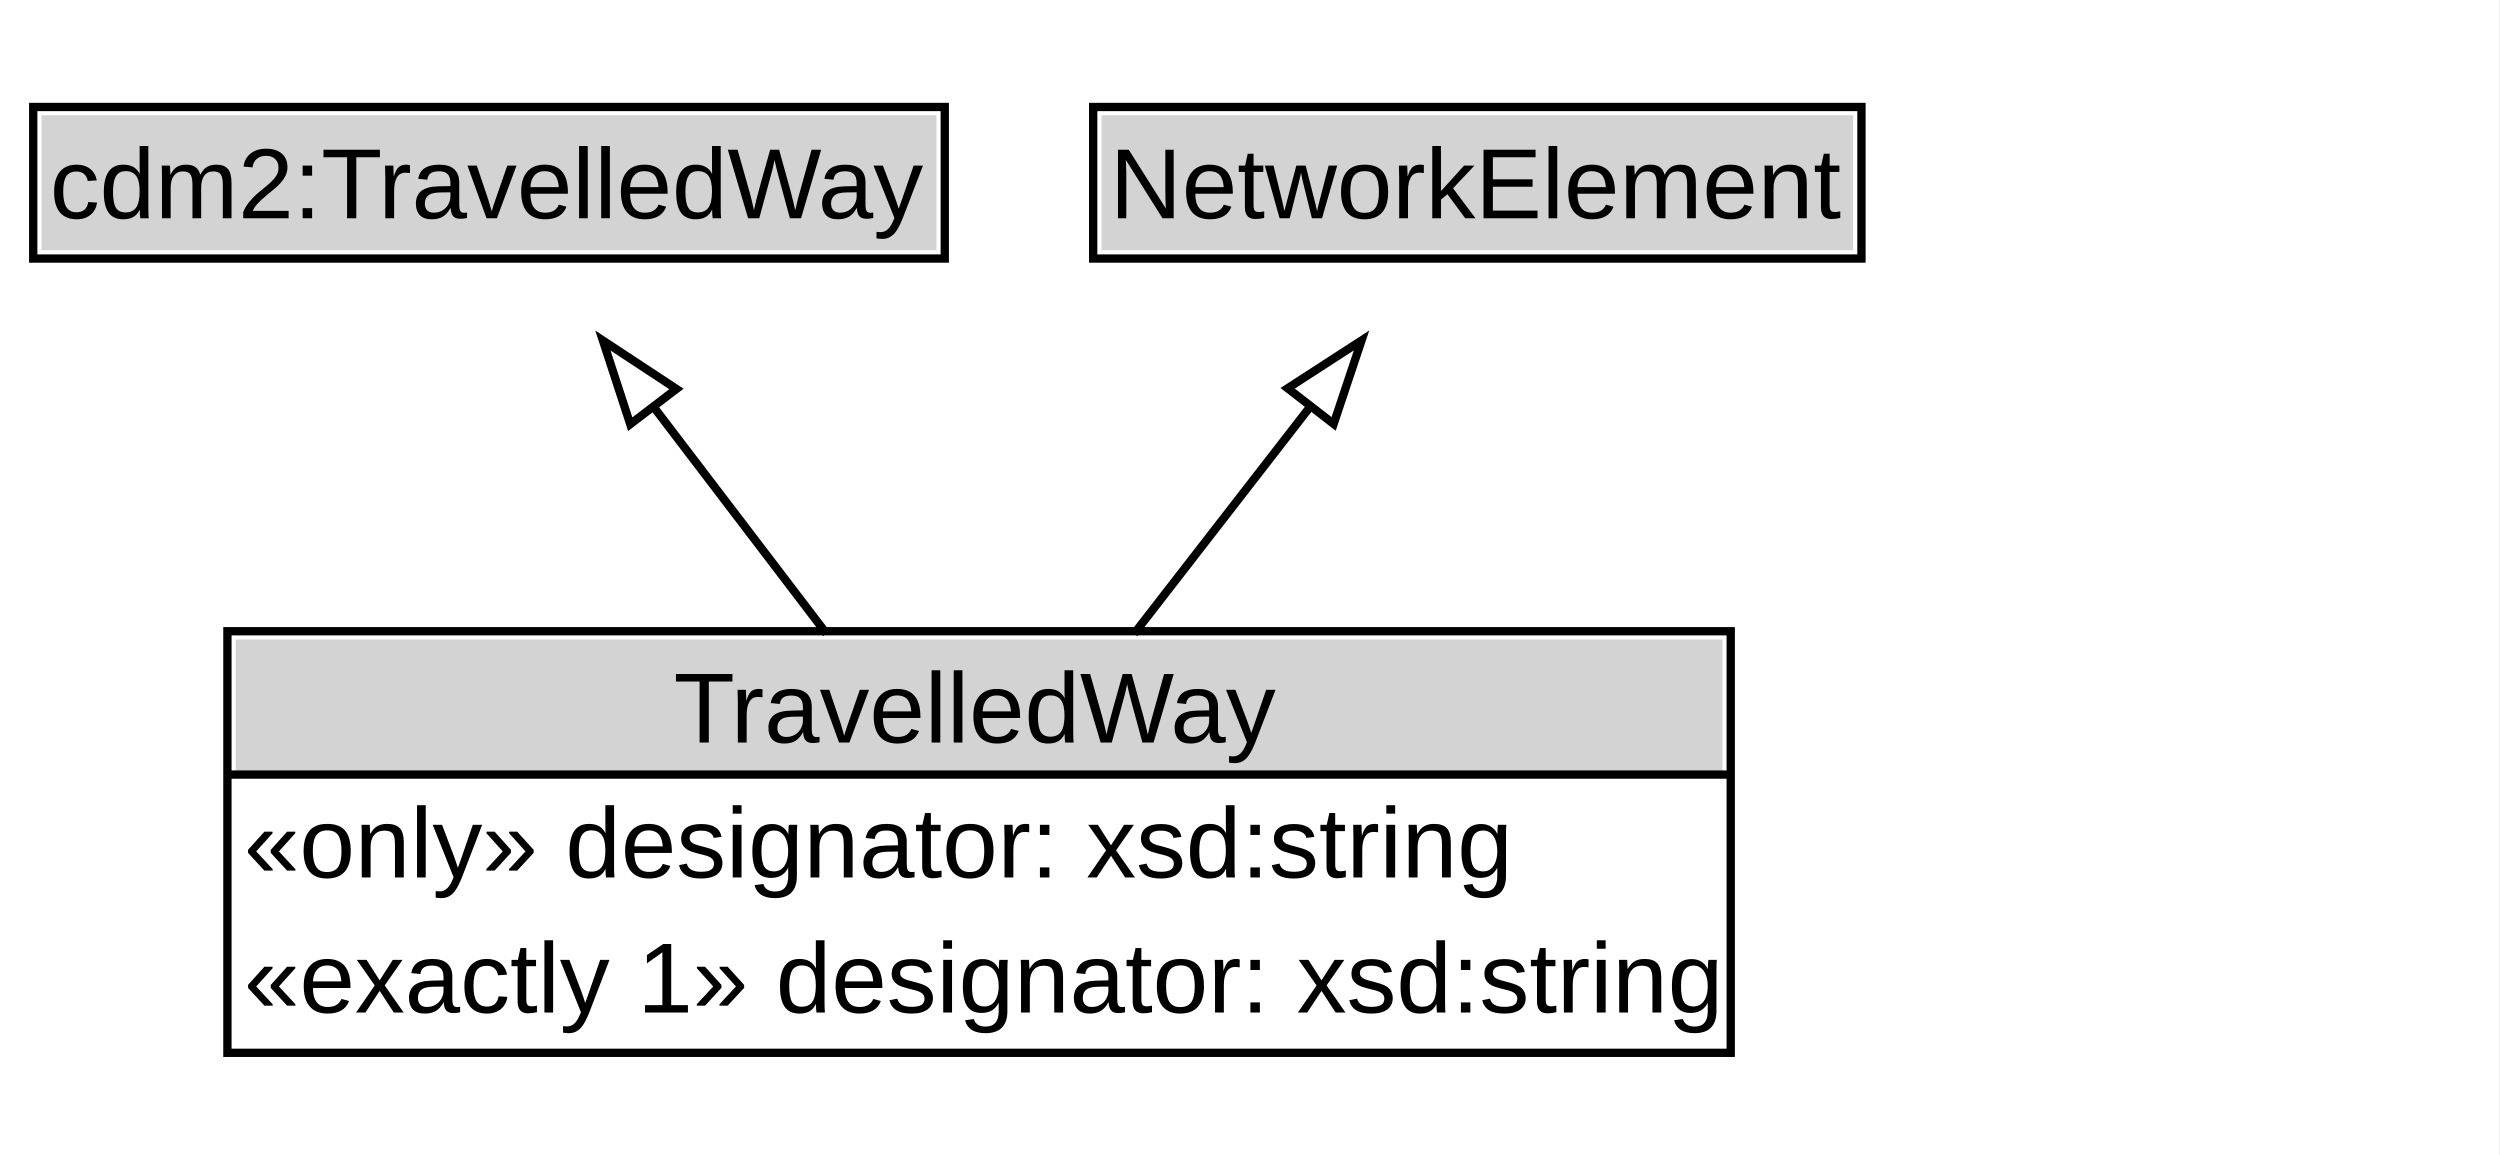
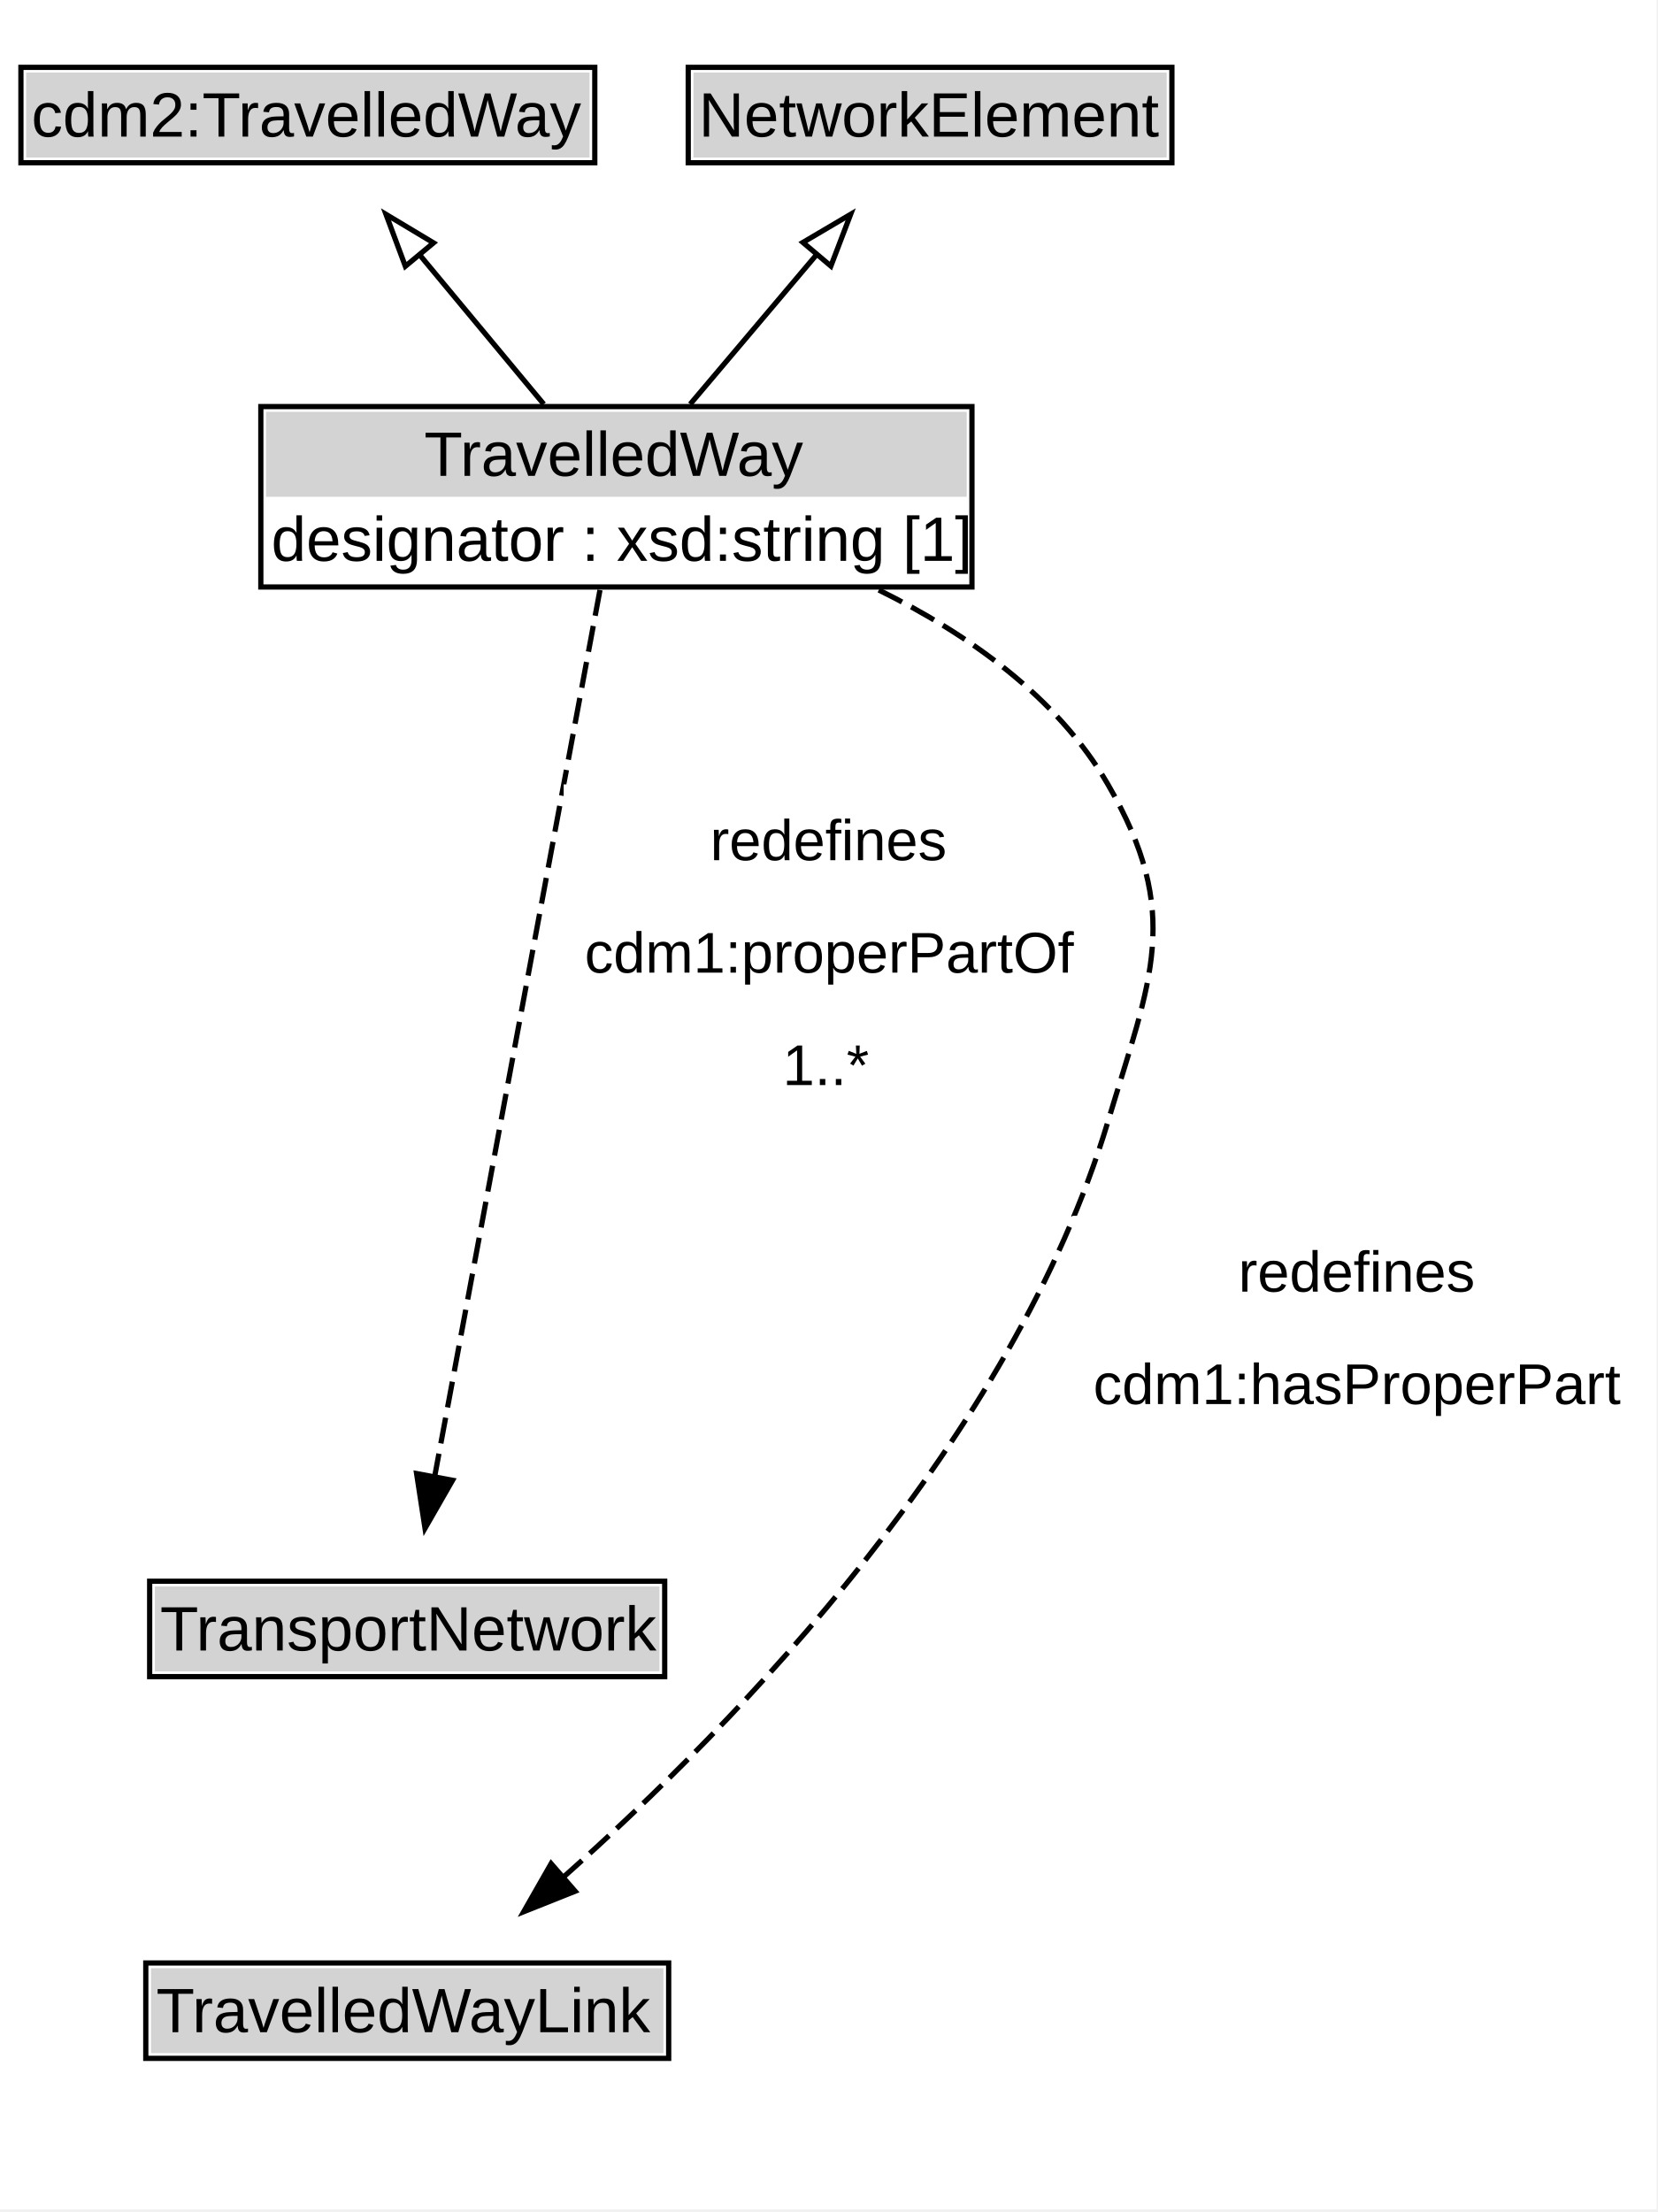
- <svg xmlns="http://www.w3.org/2000/svg" xmlns:xlink="http://www.w3.org/1999/xlink" width="301pt" height="139pt" viewBox="0.00 0.00 301.00 139.00">
-   <g id="graph0" class="graph" transform="scale(1 1) rotate(0) translate(4 135.38)">
-     <polygon fill="white" stroke="none" points="-4,4 -4,-135.38 296.88,-135.38 296.88,4 -4,4" />
-     <g id="clust2" class="cluster">
+ <svg xmlns="http://www.w3.org/2000/svg" xmlns:xlink="http://www.w3.org/1999/xlink" width="317pt" height="423pt" viewBox="0.00 0.00 317.00 423.00">
+   <g id="graph0" class="graph" transform="scale(1 1) rotate(0) translate(4 418.5)">
+     <polygon fill="white" stroke="none" points="-4,4 -4,-418.5 312.82,-418.5 312.82,4 -4,4" />
+     <g id="clust3" class="cluster">
</g>
    <g id="node1" class="node">
      <g id="a_node1">
-         <a xlink:href="../TravelledWay.md" xlink:title="&lt;TABLE&gt;">
-           <polygon fill="lightgray" stroke="none" points="24.38,-42.12 24.38,-58.38 203.38,-58.38 203.38,-42.12 24.38,-42.12" />
-           <text xml:space="preserve" text-anchor="start" x="77.12" y="-45.98" font-family="Arial" font-size="12.00">TravelledWay</text>
-           <text xml:space="preserve" text-anchor="start" x="25.38" y="-29.73" font-family="Arial" font-size="12.00">«only» designator: xsd:string</text>
-           <text xml:space="preserve" text-anchor="start" x="25.38" y="-13.47" font-family="Arial" font-size="12.00">«exactly 1» designator: xsd:string</text>
-           <polygon fill="black" stroke="black" points="23.38,-42.12 23.38,-42.12 204.38,-42.12 204.38,-42.12 23.38,-42.12" />
-           <polygon fill="none" stroke="black" points="23.38,-8.62 23.38,-59.38 204.38,-59.38 204.38,-8.62 23.38,-8.62" />
+         <a xlink:href="https://w3id.org/citydata/part2/v1/TravelledWay" xlink:title="&lt;TABLE&gt;">
+           <polygon fill="lightgray" stroke="none" points="1,-388.38 1,-404.62 108.75,-404.62 108.75,-388.38 1,-388.38" />
+           <text xml:space="preserve" text-anchor="start" x="2" y="-392.38" font-family="Arial" font-size="12.00">cdm2:TravelledWay</text>
+           <polygon fill="none" stroke="black" points="0,-387.38 0,-405.62 109.75,-405.62 109.75,-387.38 0,-387.38" />
+         </a>
+       </g>
+     </g>
+     <g id="node2" class="node">
+       <g id="a_node2">
+         <a xlink:href="../NetworkElement" xlink:title="&lt;TABLE&gt;">
+           <polygon fill="lightgray" stroke="none" points="128.62,-388.38 128.62,-404.62 219.12,-404.62 219.12,-388.38 128.62,-388.38" />
+           <text xml:space="preserve" text-anchor="start" x="129.62" y="-392.38" font-family="Arial" font-size="12.00">NetworkElement</text>
+           <polygon fill="none" stroke="black" points="127.62,-387.38 127.62,-405.62 220.12,-405.62 220.12,-387.38 127.62,-387.38" />
        </a>
      </g>
    </g>
    <g id="node3" class="node">
-       <polygon fill="lightgray" stroke="none" points="1,-105.25 1,-121.5 108.75,-121.5 108.75,-105.25 1,-105.25" />
-       <text xml:space="preserve" text-anchor="start" x="2" y="-109.1" font-family="Arial" font-size="12.00">cdm2:TravelledWay</text>
-       <polygon fill="none" stroke="black" points="0,-104.25 0,-122.5 109.75,-122.5 109.75,-104.25 0,-104.25" />
-     </g>
-     <g id="edge1" class="edge">
-       <path fill="none" stroke="black" d="M95.5,-59.1C88.87,-67.79 81.36,-77.64 74.62,-86.49" />
-       <polygon fill="none" stroke="black" points="71.88,-84.31 68.59,-94.38 77.44,-88.55 71.88,-84.31" />
-     </g>
-     <g id="node4" class="node">
-       <g id="a_node4">
-         <a xlink:href="../NetworkElement.md" xlink:title="&lt;TABLE&gt;">
-           <polygon fill="lightgray" stroke="none" points="128.62,-105.25 128.62,-121.5 219.12,-121.5 219.12,-105.25 128.62,-105.25" />
-           <text xml:space="preserve" text-anchor="start" x="129.62" y="-109.1" font-family="Arial" font-size="12.00">NetworkElement</text>
-           <polygon fill="none" stroke="black" points="127.62,-104.25 127.62,-122.5 220.12,-122.5 220.12,-104.25 127.62,-104.25" />
+       <g id="a_node3">
+         <a xlink:href="../TravelledWay" xlink:title="&lt;TABLE&gt;">
+           <polygon fill="lightgray" stroke="none" points="46.88,-323.5 46.88,-339.75 180.88,-339.75 180.88,-323.5 46.88,-323.5" />
+           <text xml:space="preserve" text-anchor="start" x="77.12" y="-327.5" font-family="Arial" font-size="12.00">TravelledWay</text>
+           <text xml:space="preserve" text-anchor="start" x="47.88" y="-311.25" font-family="Arial" font-size="12.00">designator : xsd:string [1]</text>
+           <polygon fill="none" stroke="black" points="45.88,-306.25 45.88,-340.75 181.88,-340.75 181.88,-306.25 45.88,-306.25" />
        </a>
      </g>
    </g>
+     <g id="edge1" class="edge">
+       <path fill="none" stroke="black" d="M99.99,-341.21C92.88,-349.76 84.07,-360.37 76.12,-369.93" />
+       <polygon fill="none" stroke="black" points="73.52,-367.58 69.82,-377.51 78.91,-372.06 73.52,-367.58" />
+     </g>
    <g id="edge2" class="edge">
-       <path fill="none" stroke="black" d="M132.56,-59.1C139.38,-67.89 147.1,-77.85 154.02,-86.77" />
-       <polygon fill="none" stroke="black" points="151.03,-88.63 159.93,-94.39 156.57,-84.34 151.03,-88.63" />
+       <path fill="none" stroke="black" d="M127.99,-341.21C135.22,-349.76 144.19,-360.37 152.27,-369.93" />
+       <polygon fill="none" stroke="black" points="149.55,-372.14 158.68,-377.52 154.9,-367.62 149.55,-372.14" />
+     </g>
+     <g id="node5" class="node">
+       <g id="a_node5">
+         <a xlink:href="../TransportNetwork" xlink:title="&lt;TABLE&gt;">
+           <polygon fill="lightgray" stroke="none" points="25.62,-98.88 25.62,-115.12 122.12,-115.12 122.12,-98.88 25.62,-98.88" />
+           <text xml:space="preserve" text-anchor="start" x="26.62" y="-102.88" font-family="Arial" font-size="12.00">TransportNetwork</text>
+           <polygon fill="none" stroke="black" points="24.62,-97.88 24.62,-116.12 123.12,-116.12 123.12,-97.88 24.62,-97.88" />
+         </a>
+       </g>
+     </g>
+     <g id="edge7" class="edge">
+       <path fill="none" stroke="black" stroke-dasharray="5,2" d="M110.74,-305.67C103.89,-268.94 87.54,-181.27 79.11,-136.05" />
+       <polygon fill="black" stroke="black" points="82.55,-135.43 77.28,-126.24 75.67,-136.71 82.55,-135.43" />
+       <polygon fill="white" stroke="none" points="103.8,-204 103.8,-268.5 204.05,-268.5 204.05,-204 103.8,-204" />
+       <text xml:space="preserve" text-anchor="start" x="131.8" y="-254" font-family="Arial" font-size="11.00">redefines</text>
+       <text xml:space="preserve" text-anchor="start" x="107.8" y="-232.5" font-family="Arial" font-size="11.00">cdm1:properPartOf</text>
+       <text xml:space="preserve" text-anchor="start" x="145.67" y="-211" font-family="Arial" font-size="11.00">1..*</text>
+     </g>
+     <g id="node6" class="node">
+       <g id="a_node6">
+         <a xlink:href="../TravelledWayLink" xlink:title="&lt;TABLE&gt;">
+           <polygon fill="lightgray" stroke="none" points="24.88,-25.88 24.88,-42.12 122.88,-42.12 122.88,-25.88 24.88,-25.88" />
+           <text xml:space="preserve" text-anchor="start" x="25.88" y="-29.88" font-family="Arial" font-size="12.00">TravelledWayLink</text>
+           <polygon fill="none" stroke="black" points="23.88,-24.88 23.88,-43.12 123.88,-43.12 123.88,-24.88 23.88,-24.88" />
+         </a>
+       </g>
+     </g>
+     <g id="edge6" class="edge">
+       <path fill="none" stroke="black" stroke-dasharray="5,2" d="M164.06,-305.67C181.05,-297.3 198.16,-285.28 207.88,-268.5 222.24,-243.69 216.13,-231.45 207.88,-204 189.67,-143.43 137.15,-89.22 103.53,-59.34" />
+       <polygon fill="black" stroke="black" points="105.99,-56.84 96.15,-52.92 101.4,-62.12 105.99,-56.84" />
+       <polygon fill="white" stroke="none" points="201.07,-143 201.07,-186 308.82,-186 308.82,-143 201.07,-143" />
+       <text xml:space="preserve" text-anchor="start" x="232.82" y="-171.5" font-family="Arial" font-size="11.00">redefines</text>
+       <text xml:space="preserve" text-anchor="start" x="205.07" y="-150" font-family="Arial" font-size="11.00">cdm1:hasProperPart</text>
    </g>
  </g>
</svg>
